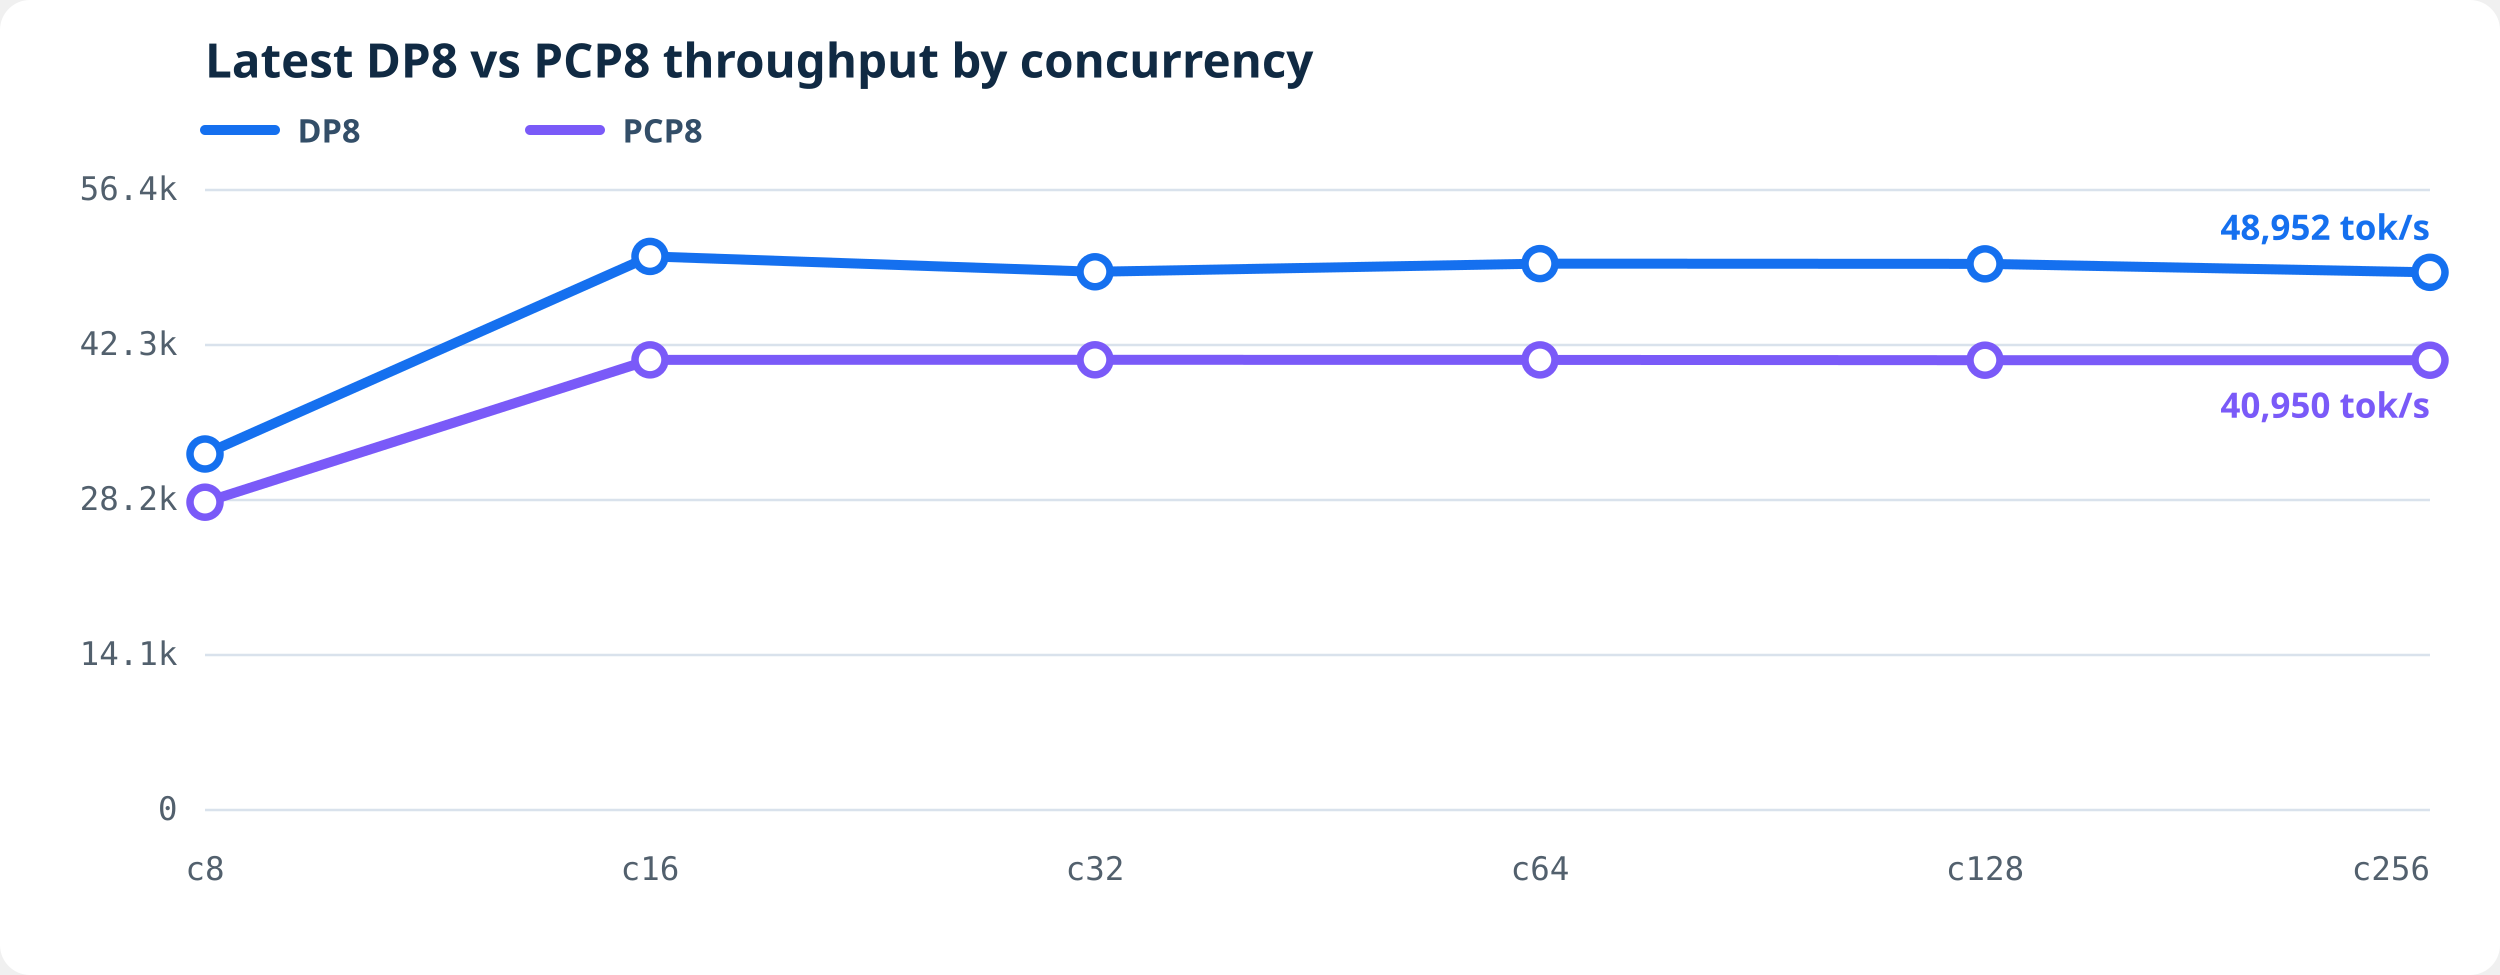
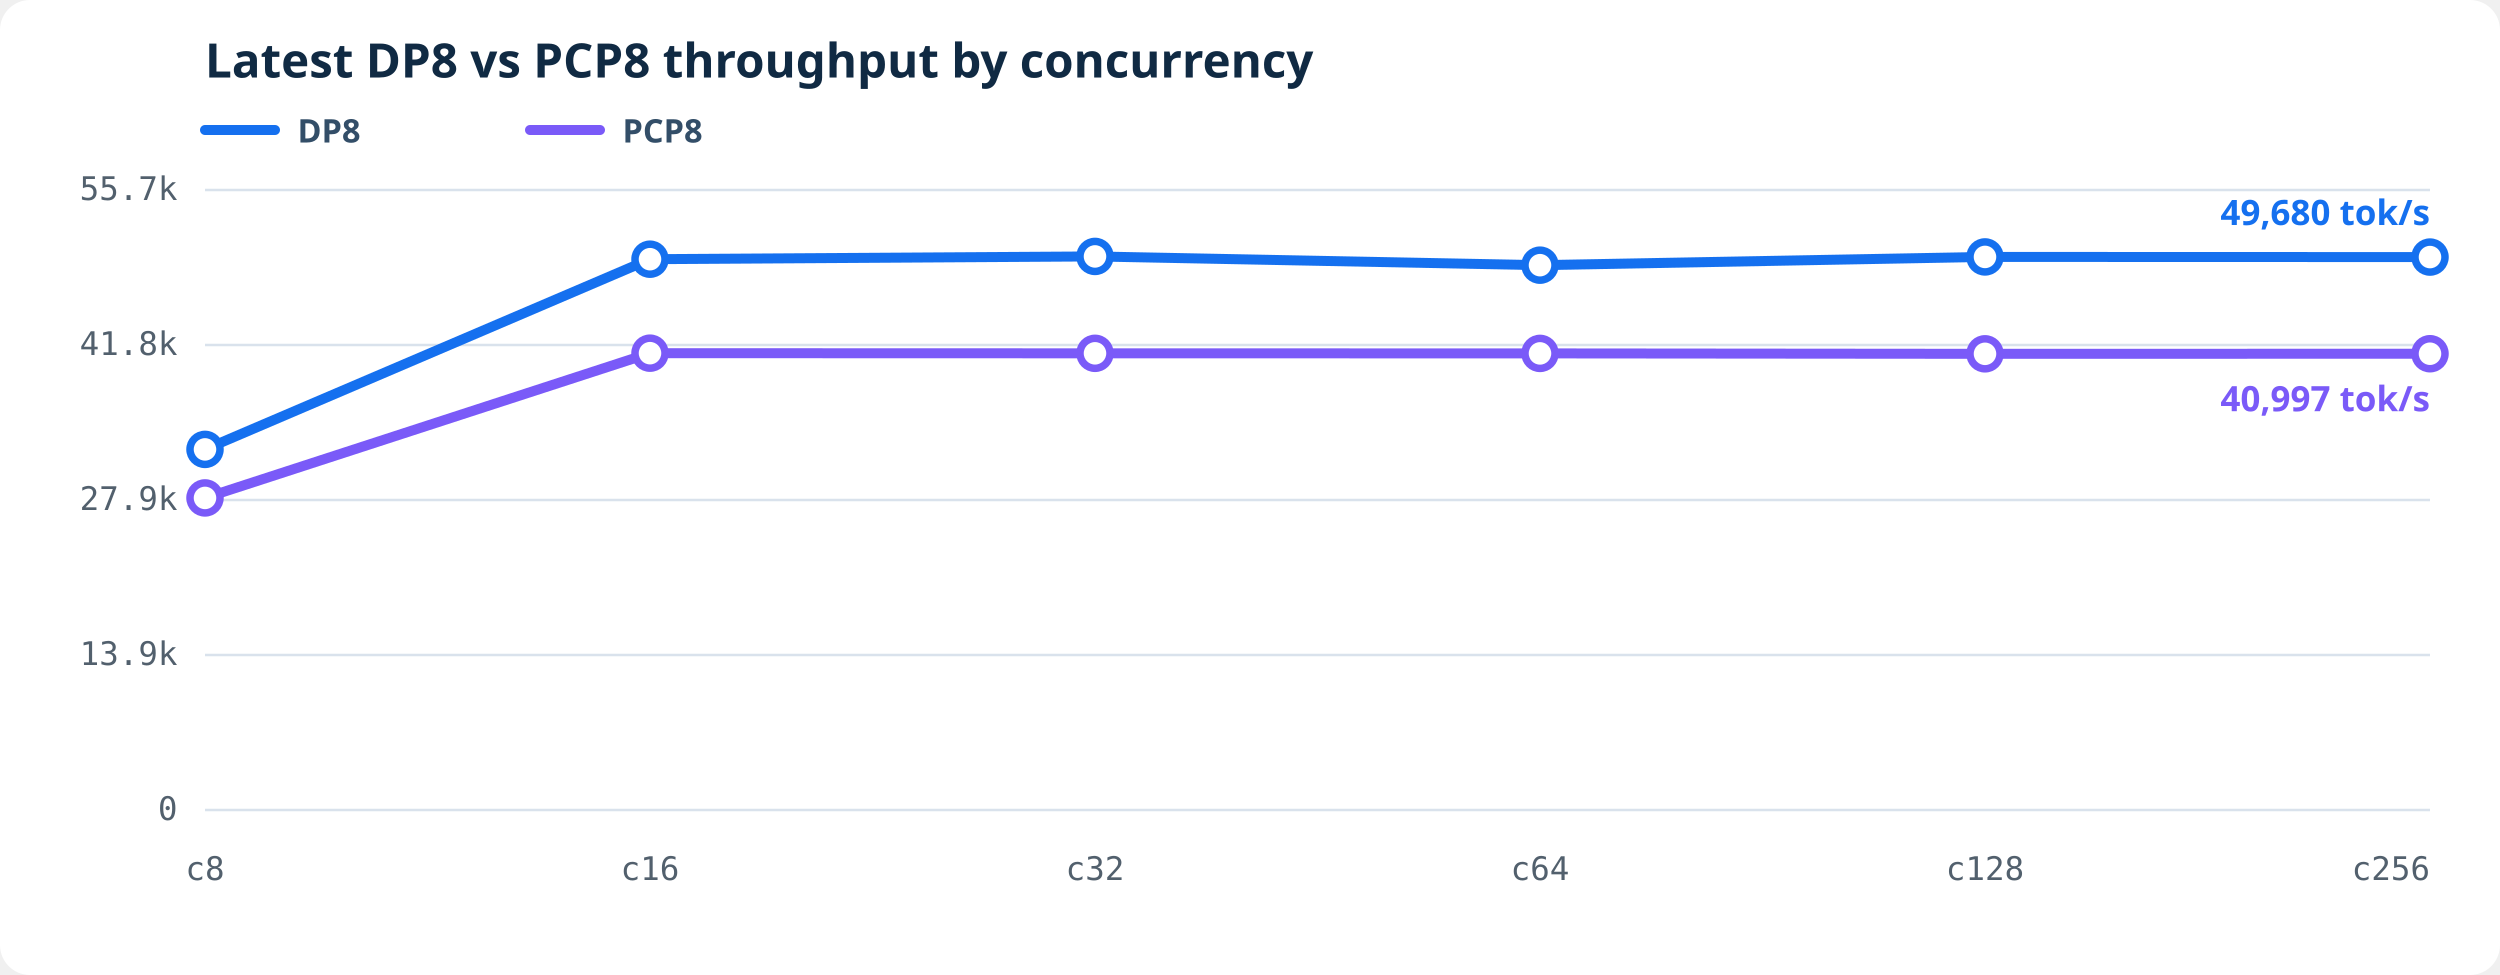
<svg xmlns="http://www.w3.org/2000/svg" viewBox="0 0 1000 390" role="img" aria-labelledby="throughput-title throughput-desc">
  <style>.bg{fill:#fff}.grid{stroke:#d9e2ec;stroke-width:1}.axis{fill:#52606d;font:13px ui-monospace,SFMono-Regular,Consolas,monospace}.heading{fill:#102a43;font:600 19px system-ui,sans-serif}.line{fill:none;stroke-width:4;stroke-linejoin:round;stroke-linecap:round}.dot{fill:#fff;stroke-width:3}.latest{stroke-width:3}.legend{fill:#334e68;font:600 13px system-ui,sans-serif}.value{font:600 14px system-ui,sans-serif}</style>
  <rect class="bg" width="1000" height="390" rx="12" />
  <text class="heading" x="82" y="31">Latest DP8 vs PCP8 throughput by concurrency</text>
  <line x1="82" y1="52" x2="110" y2="52" stroke="#1570ef" stroke-width="4" stroke-linecap="round" />
  <text class="legend" x="119" y="57">DP8</text>
  <line x1="212" y1="52" x2="240" y2="52" stroke="#7a5af8" stroke-width="4" stroke-linecap="round" />
  <text class="legend" x="249" y="57">PCP8</text>
  <line class="grid" x1="82" y1="324.00" x2="972" y2="324.00" />
  <text class="axis" text-anchor="end" x="71" y="328.00">0</text>
  <line class="grid" x1="82" y1="262.00" x2="972" y2="262.00" />
-   <text class="axis" text-anchor="end" x="71" y="266.00">14.1k</text>
+   <text class="axis" text-anchor="end" x="71" y="266.00">13.9k</text>
  <line class="grid" x1="82" y1="200.00" x2="972" y2="200.00" />
-   <text class="axis" text-anchor="end" x="71" y="204.00">28.2k</text>
+   <text class="axis" text-anchor="end" x="71" y="204.00">27.9k</text>
  <line class="grid" x1="82" y1="138.00" x2="972" y2="138.00" />
-   <text class="axis" text-anchor="end" x="71" y="142.00">42.3k</text>
+   <text class="axis" text-anchor="end" x="71" y="142.00">41.8k</text>
  <line class="grid" x1="82" y1="76.00" x2="972" y2="76.00" />
-   <text class="axis" text-anchor="end" x="71" y="80.00">56.4k</text>
+   <text class="axis" text-anchor="end" x="71" y="80.00">55.7k</text>
  <text class="axis" text-anchor="middle" x="82.00" y="352">c8</text>
  <text class="axis" text-anchor="middle" x="260.00" y="352">c16</text>
  <text class="axis" text-anchor="middle" x="438.00" y="352">c32</text>
  <text class="axis" text-anchor="middle" x="616.00" y="352">c64</text>
  <text class="axis" text-anchor="middle" x="794.00" y="352">c128</text>
  <text class="axis" text-anchor="end" x="972.00" y="352">c256</text>
-   <polyline class="line" stroke="#1570ef" points="82.00,181.60 260.00,102.57 438.00,108.71 616.00,105.45 794.00,105.54 972.00,108.93" />
-   <circle class="dot" fill="#fff" stroke="#1570ef" cx="82.00" cy="181.60" r="6" />
-   <circle class="dot" fill="#fff" stroke="#1570ef" cx="260.00" cy="102.57" r="6" />
-   <circle class="dot" fill="#fff" stroke="#1570ef" cx="438.00" cy="108.71" r="6" />
-   <circle class="dot" fill="#fff" stroke="#1570ef" cx="616.00" cy="105.45" r="6" />
-   <circle class="dot" fill="#fff" stroke="#1570ef" cx="794.00" cy="105.54" r="6" />
-   <circle class="dot latest" fill="#1570ef" stroke="#1570ef" cx="972.00" cy="108.93" r="6" />
-   <text class="value" fill="#1570ef" text-anchor="end" x="972.00" y="95.93">48,952 tok/s</text>
-   <polyline class="line" stroke="#7a5af8" points="82.00,200.88 260.00,143.94 438.00,143.92 616.00,143.96 794.00,144.08 972.00,144.09" />
-   <circle class="dot" fill="#fff" stroke="#7a5af8" cx="82.00" cy="200.88" r="6" />
-   <circle class="dot" fill="#fff" stroke="#7a5af8" cx="260.00" cy="143.94" r="6" />
-   <circle class="dot" fill="#fff" stroke="#7a5af8" cx="438.00" cy="143.92" r="6" />
-   <circle class="dot" fill="#fff" stroke="#7a5af8" cx="616.00" cy="143.96" r="6" />
-   <circle class="dot" fill="#fff" stroke="#7a5af8" cx="794.00" cy="144.08" r="6" />
-   <circle class="dot latest" fill="#7a5af8" stroke="#7a5af8" cx="972.00" cy="144.09" r="6" />
-   <text class="value" fill="#7a5af8" text-anchor="end" x="972.00" y="167.09">40,950 tok/s</text>
+   <polyline class="line" stroke="#1570ef" points="82.00,179.76 260.00,103.68 438.00,102.57 616.00,106.07 794.00,102.77 972.00,102.83" />
+   <circle class="dot" fill="#fff" stroke="#1570ef" cx="82.00" cy="179.76" r="6" />
+   <circle class="dot" fill="#fff" stroke="#1570ef" cx="260.00" cy="103.68" r="6" />
+   <circle class="dot" fill="#fff" stroke="#1570ef" cx="438.00" cy="102.57" r="6" />
+   <circle class="dot" fill="#fff" stroke="#1570ef" cx="616.00" cy="106.07" r="6" />
+   <circle class="dot" fill="#fff" stroke="#1570ef" cx="794.00" cy="102.77" r="6" />
+   <circle class="dot latest" fill="#1570ef" stroke="#1570ef" cx="972.00" cy="102.83" r="6" />
+   <text class="value" fill="#1570ef" text-anchor="end" x="972.00" y="90.00">49,680 tok/s</text>
+   <polyline class="line" stroke="#7a5af8" points="82.00,199.17 260.00,141.27 438.00,141.33 616.00,141.36 794.00,141.53 972.00,141.49" />
+   <circle class="dot" fill="#fff" stroke="#7a5af8" cx="82.00" cy="199.17" r="6" />
+   <circle class="dot" fill="#fff" stroke="#7a5af8" cx="260.00" cy="141.27" r="6" />
+   <circle class="dot" fill="#fff" stroke="#7a5af8" cx="438.00" cy="141.33" r="6" />
+   <circle class="dot" fill="#fff" stroke="#7a5af8" cx="616.00" cy="141.36" r="6" />
+   <circle class="dot" fill="#fff" stroke="#7a5af8" cx="794.00" cy="141.53" r="6" />
+   <circle class="dot latest" fill="#7a5af8" stroke="#7a5af8" cx="972.00" cy="141.49" r="6" />
+   <text class="value" fill="#7a5af8" text-anchor="end" x="972.00" y="164.49">40,997 tok/s</text>
</svg>
